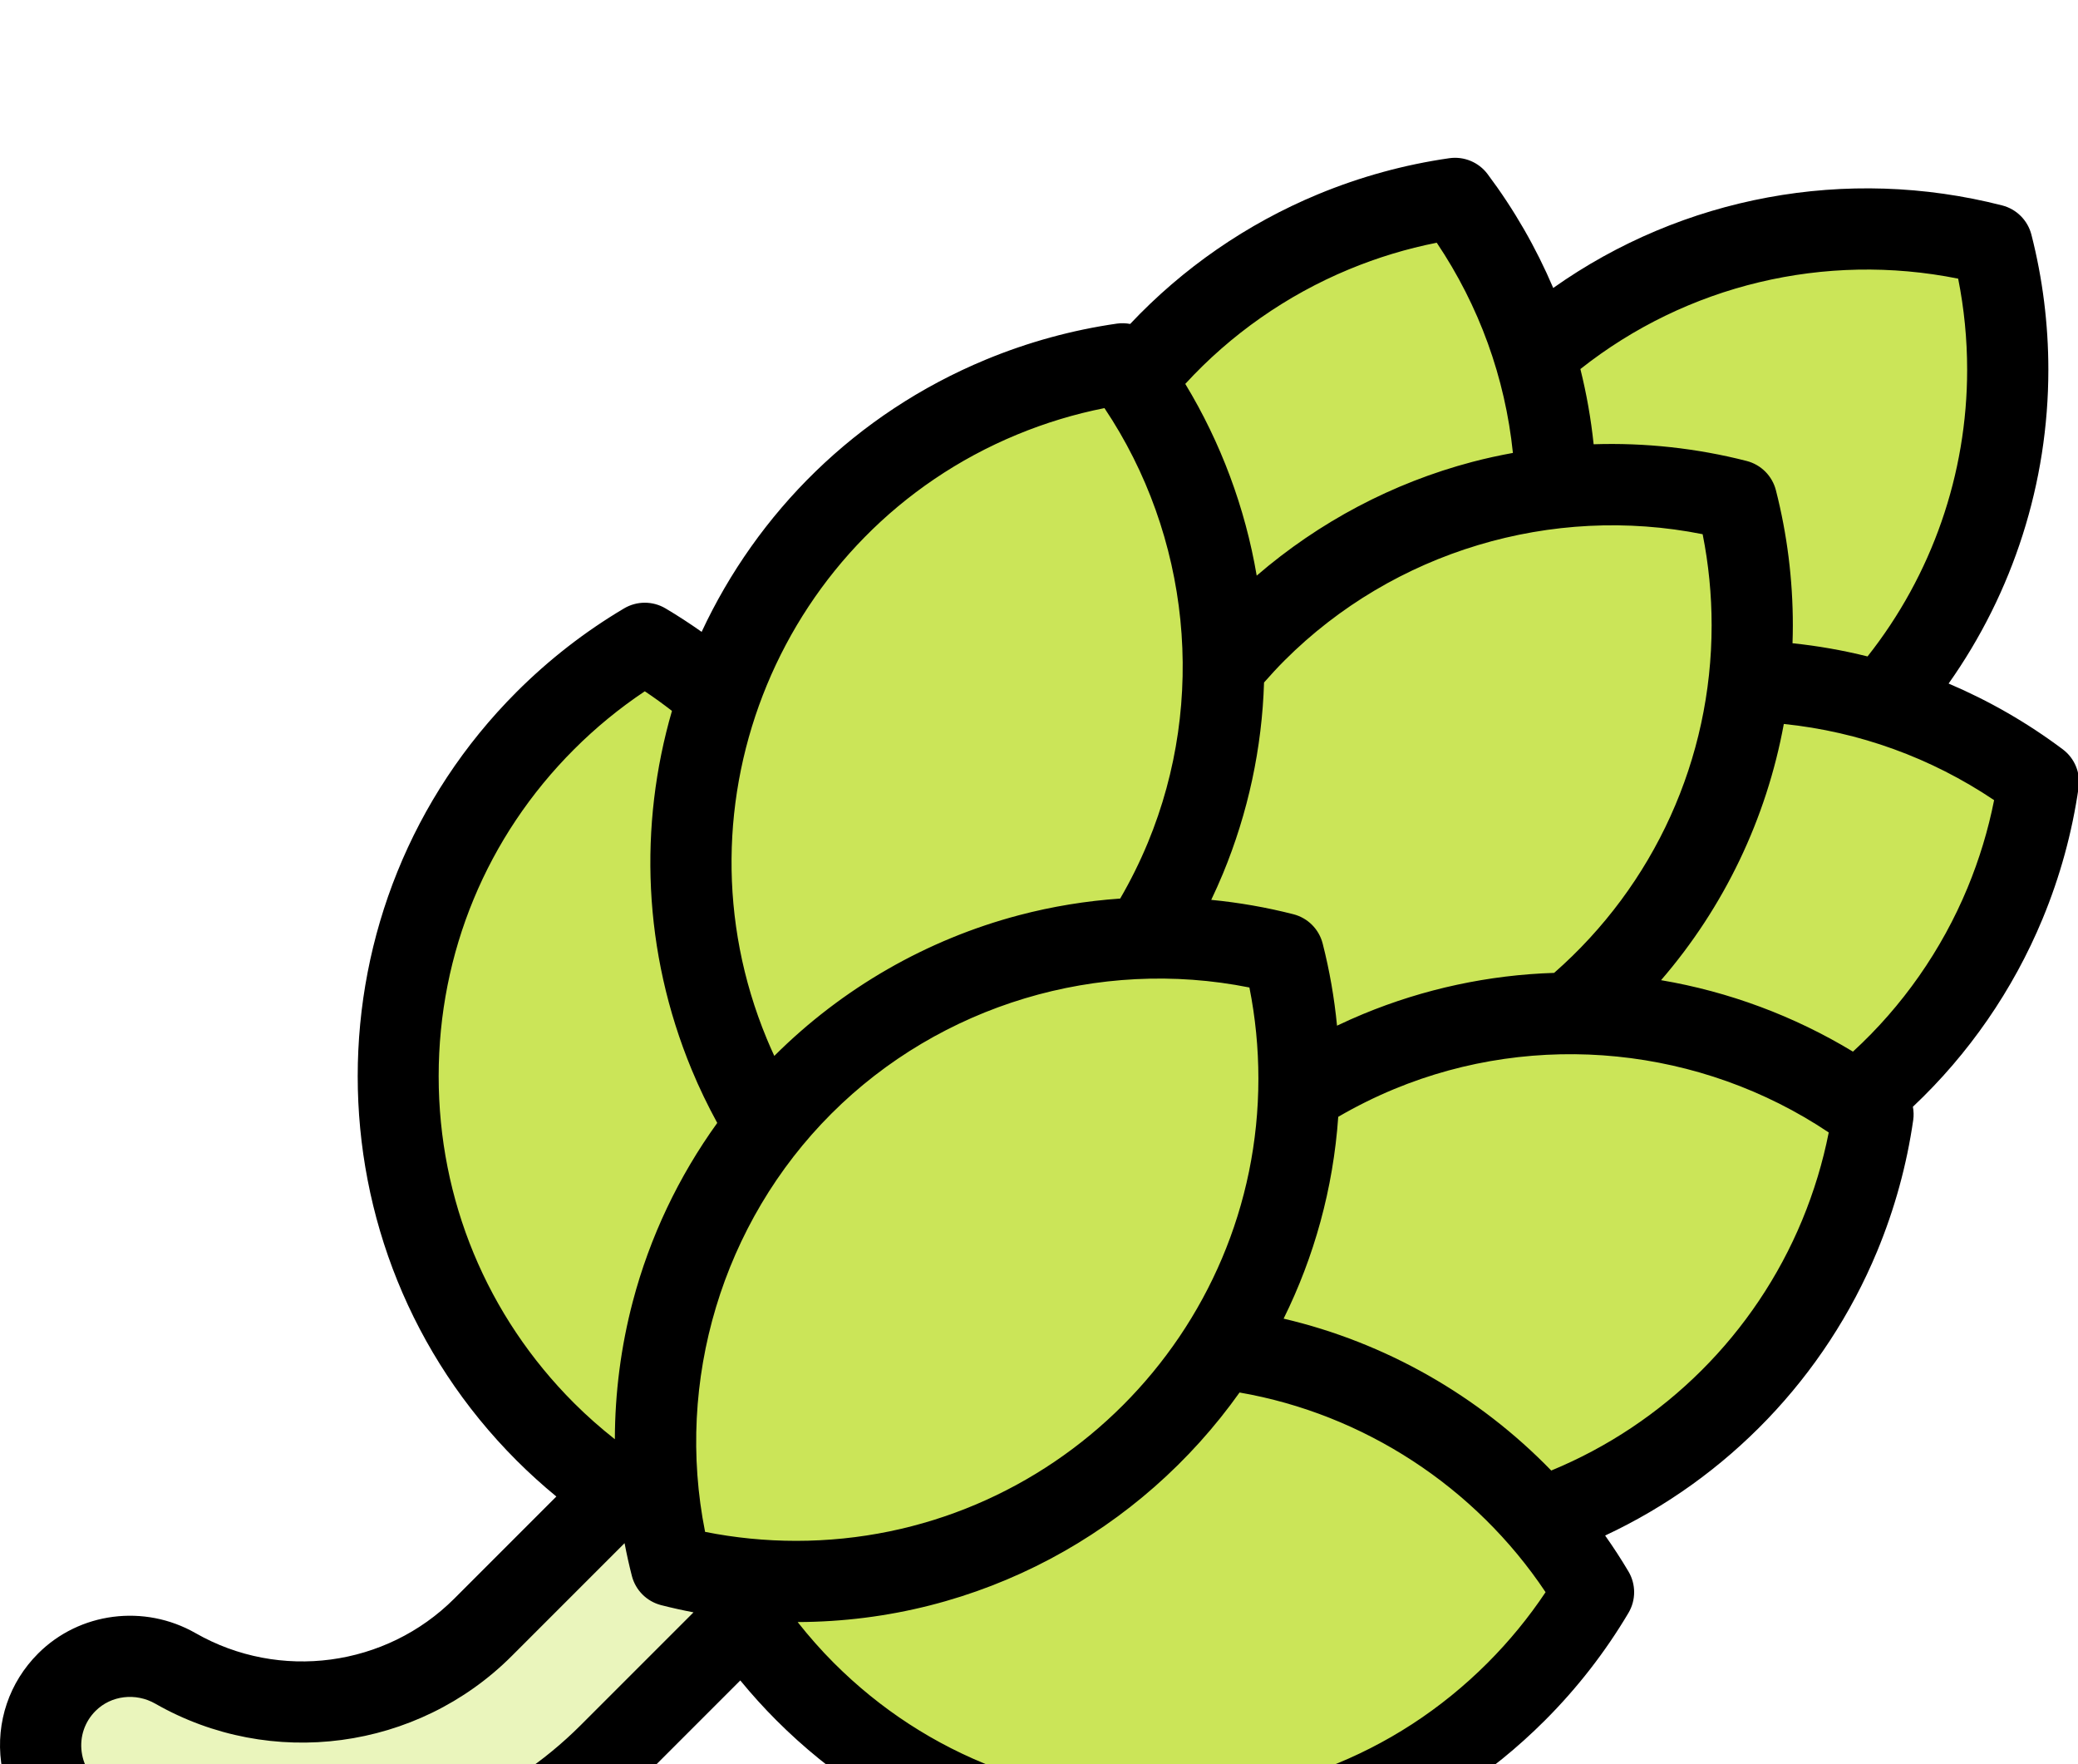
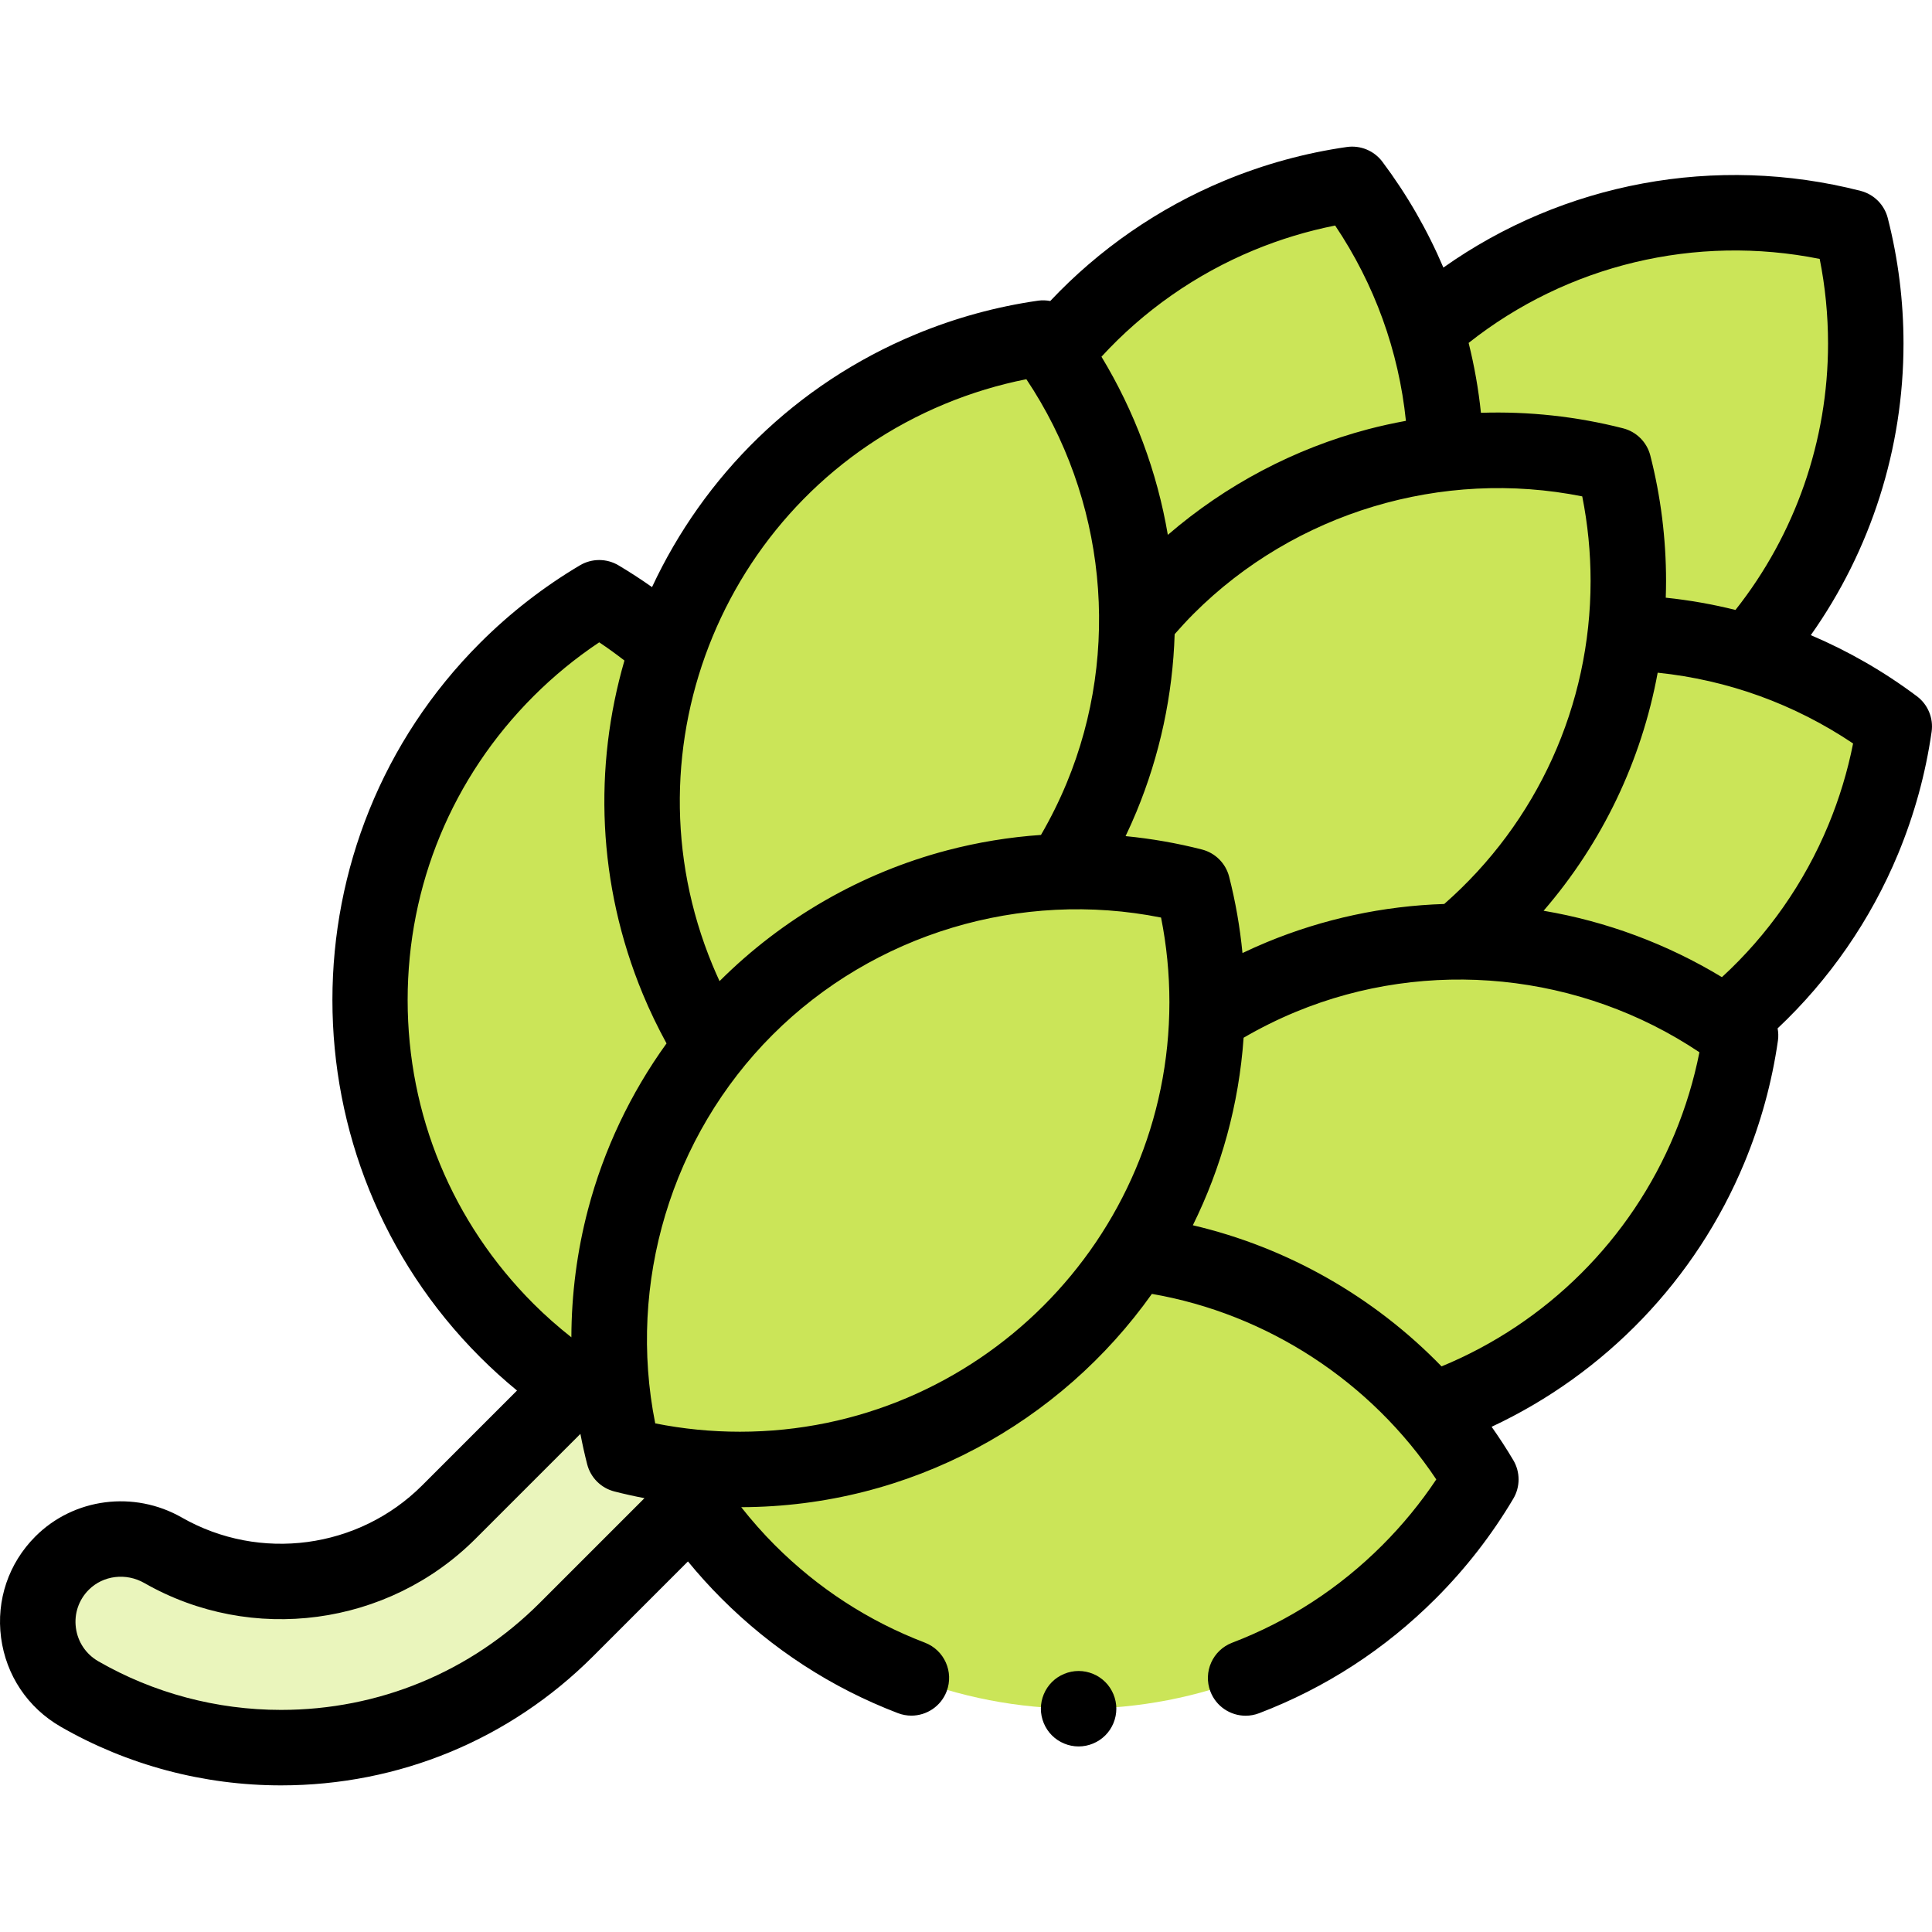
- <svg iewBox="0 0 512.005 512.005">
+ <svg xmlns="http://www.w3.org/2000/svg" viewBox="0 0 512.005 512.005">
  <g>
    <path d="m373.41 416.562c7.514-7.514 13.857-15.755 19.036-24.494-21.564-36.404-61.22-60.827-106.598-60.827s-85.034 24.423-106.598 60.827c5.179 8.739 11.522 16.98 19.036 24.494 48.359 48.36 126.765 48.36 175.124 0z" fill="#cbe558" />
    <path d="m134.3 177.452c7.514-7.514 15.755-13.857 24.494-19.036 36.404 21.564 60.827 61.219 60.827 106.598 0 45.378-24.423 85.034-60.827 106.598-8.739-5.179-16.98-11.522-24.494-19.036-48.359-48.359-48.359-126.764 0-175.124z" fill="#cbe558" />
    <path d="m74.465 463.146c-18.465 0-36.929-4.737-53.391-14.213-12.577-7.239-14.879-24.433-4.618-34.694 7.104-7.104 18.046-8.38 26.768-3.394 24.023 13.733 55.24 10.357 75.728-10.13l54.46-54.462 31.152 31.152-54.461 54.462c-20.854 20.853-48.246 31.279-75.638 31.279z" fill="#eaf5bc" />
    <g fill="#cbe558">
      <path d="m494.454 91.049c0-10.626-1.342-20.939-3.86-30.78-40.99-10.494-86.3.278-118.387 32.365s-42.859 77.398-32.365 118.387c9.842 2.517 20.154 3.86 30.78 3.86 68.391 0 123.832-55.442 123.832-123.832z" />
      <path d="m493.791 222.433c4.067-9.818 6.773-19.858 8.213-29.915-33.854-25.381-79.837-32.769-121.761-15.403-41.924 17.365-69.215 55.105-75.206 96.99 8.129 6.092 17.143 11.279 26.96 15.345 63.185 26.172 135.622-3.833 161.794-67.017z" />
      <path d="m328.43 57.071c9.818-4.067 19.858-6.773 29.914-8.213 25.381 33.854 32.769 79.837 15.403 121.761-17.365 41.924-55.105 69.215-96.99 75.206-6.092-8.129-11.279-17.143-15.345-26.96-26.171-63.184 3.833-135.622 67.018-161.794z" />
      <path d="m431.526 153.977c0-10.626-1.342-20.939-3.86-30.78-40.99-10.494-86.3.278-118.387 32.365s-42.859 77.398-32.365 118.387c9.842 2.518 20.154 3.86 30.78 3.86 68.39 0 123.832-55.441 123.832-123.832z" />
      <path d="m453.068 304.261c4.067-9.818 6.773-19.858 8.213-29.914-33.854-25.381-79.837-32.769-121.761-15.403-41.924 17.365-69.215 55.105-75.206 96.99 8.129 6.092 17.143 11.279 26.96 15.345 63.184 26.171 135.622-3.834 161.794-67.018z" />
      <path d="m246.602 97.795c9.818-4.067 19.858-6.773 29.915-8.213 25.381 33.854 32.769 79.837 15.403 121.761-17.365 41.924-55.105 69.215-96.99 75.206-6.092-8.129-11.279-17.143-15.345-26.96-26.172-63.184 3.832-135.622 67.017-161.794z" />
      <path d="m319.908 265.595c0-10.626-1.342-20.939-3.86-30.78-40.989-10.494-86.3.278-118.387 32.365s-42.859 77.398-32.365 118.387c9.842 2.517 20.154 3.86 30.78 3.86 68.39 0 123.832-55.441 123.832-123.832z" />
    </g>
    <g>
      <path d="m508.002 184.517c-8.777-6.58-18.211-11.986-28.112-16.197 15.915-22.493 24.563-49.463 24.563-77.271 0-11.248-1.403-22.438-4.171-33.259-.906-3.539-3.669-6.303-7.208-7.209-38.342-9.813-78.73-2.194-110.558 20.329-4.207-9.878-9.605-19.292-16.171-28.051-2.192-2.925-5.813-4.416-9.419-3.901-11.059 1.585-21.934 4.57-32.323 8.874-17.527 7.26-33.357 18.219-46.274 31.939-1.053-.195-2.139-.244-3.23-.088-11.058 1.584-21.933 4.569-32.323 8.873-32.125 13.307-56.323 37.762-69.981 67.035-2.897-2.042-5.865-3.979-8.903-5.779-3.143-1.862-7.052-1.861-10.195.001-9.61 5.694-18.515 12.615-26.467 20.567-52.181 52.181-52.181 137.086 0 189.266 3.112 3.113 6.385 6.071 9.785 8.864l-25.133 25.135c-16.833 16.831-43.024 20.335-63.694 8.52-12.662-7.237-28.618-5.181-38.803 5.004-7.101 7.102-10.418 16.885-9.101 26.841 1.319 9.972 7.079 18.57 15.802 23.592 17.67 10.17 37.858 15.546 58.379 15.546 31.275 0 60.648-12.148 82.709-34.208l25.139-25.14c2.804 3.417 5.775 6.708 8.902 9.835 13.42 13.419 29.145 23.637 46.739 30.368 1.176.45 2.383.663 3.571.663 4.024 0 7.818-2.447 9.342-6.43 1.974-5.158-.608-10.939-5.767-12.913-14.952-5.721-28.324-14.411-39.744-25.831-3.174-3.174-6.142-6.554-8.918-10.069 44.872-.12 84.622-22.434 108.827-56.525 30.565 5.296 58.071 23.238 75.369 49.169-4.162 6.24-8.954 12.083-14.295 17.425-11.436 11.434-24.825 20.132-39.799 25.852-5.159 1.971-7.744 7.751-5.773 12.91 1.522 3.985 5.317 6.435 9.344 6.435 1.186 0 2.393-.213 3.566-.661 17.619-6.73 33.366-16.956 46.804-30.394 7.953-7.954 14.873-16.859 20.566-26.468 1.863-3.143 1.863-7.051.001-10.194-1.8-3.038-3.724-5.987-5.748-8.854 30.136-14.094 54.162-39.027 67.005-70.03 4.304-10.392 7.289-21.267 8.873-32.323.156-1.092.108-2.179-.087-3.231 13.719-12.916 24.677-28.747 31.937-46.272 4.304-10.391 7.289-21.267 8.873-32.324.52-3.618-.975-7.23-3.899-9.421zm-25.76-115.901c1.469 7.357 2.212 14.878 2.212 22.434 0 25.696-8.677 50.552-24.531 70.593-6.051-1.504-12.218-2.598-18.476-3.247.048-1.469.08-2.941.08-4.418 0-11.246-1.403-22.436-4.172-33.259-.906-3.539-3.669-6.303-7.208-7.209-12.322-3.154-25.027-4.521-37.68-4.114-.651-6.273-1.75-12.454-3.261-18.52 26.17-20.713 60.195-28.854 93.036-22.26zm-99.502 170.952c-16.079.506-32.039 3.92-47.046 10.136-2.165.896-4.305 1.857-6.422 2.866-.663-6.834-1.84-13.603-3.536-20.233-.906-3.539-3.669-6.303-7.208-7.209-6.655-1.704-13.423-2.877-20.233-3.542 1.007-2.115 1.967-4.252 2.863-6.416 6.225-15.027 9.641-31.01 10.14-47.111 1.631-1.854 3.307-3.682 5.052-5.427 26.872-26.871 65.841-38.499 102.964-31.086 1.469 7.357 2.212 14.876 2.212 22.43 0 32.916-14.099 63.937-38.786 85.592zm-50.483-173.258c6.979-2.892 14.213-5.083 21.574-6.542 10.444 15.546 16.84 33.211 18.757 51.762-3.357.614-6.696 1.34-10.003 2.212-19.574 5.158-37.745 14.775-53.094 28.004-2.832-16.694-8.828-32.749-17.589-47.213 11.159-12.164 24.989-21.858 40.355-28.223zm-81.828 40.725c6.978-2.891 14.21-5.083 21.569-6.54 21.06 31.458 25.227 71.913 10.683 107.022-1.961 4.734-4.248 9.339-6.809 13.749-8.393.581-16.737 1.943-24.904 4.094-22.721 5.987-43.561 17.97-60.279 34.653-.65-1.405-1.274-2.822-1.866-4.251-24.02-57.989 3.616-124.708 61.606-148.727zm-142.398 157.98c0-30.406 11.841-58.991 33.341-80.492 5.341-5.341 11.184-10.134 17.425-14.297 2.287 1.524 4.515 3.141 6.688 4.826-8.177 28.18-7.215 59.209 4.862 88.364 1.854 4.475 3.971 8.855 6.292 13.101-9.546 13.241-16.628 28.147-20.797 43.969-2.922 11.088-4.394 22.501-4.42 33.92-3.508-2.771-6.882-5.733-10.049-8.901-21.501-21.5-33.342-50.085-33.342-80.49zm35.001 159.781c-18.283 18.282-42.634 28.351-68.567 28.351-17.025 0-33.763-4.454-48.402-12.88-3.286-1.891-5.456-5.129-5.952-8.882-.495-3.737.75-7.409 3.416-10.074 3.823-3.823 9.882-4.558 14.734-1.783 28.48 16.279 64.568 11.452 87.762-11.74l27.791-27.792c.516 2.699 1.111 5.385 1.794 8.052.906 3.539 3.67 6.302 7.209 7.208 2.638.675 5.299 1.266 7.977 1.778zm53.044-45.369c-7.554 0-15.073-.743-22.431-2.212-7.418-37.123 4.214-76.093 31.086-102.964 26.871-26.872 65.839-38.505 102.964-31.086 1.469 7.357 2.212 14.876 2.212 22.43.001 62.768-51.064 113.832-113.831 113.832zm247.754-78.993c-11.598 27.997-33.919 50.176-61.8 61.679-17.881-18.431-40.844-31.544-65.91-37.402 7.504-15.175 12.213-31.966 13.452-49.701 4.421-2.569 9.033-4.865 13.775-6.829 35.107-14.543 75.563-10.378 107.021 10.683-1.456 7.359-3.649 14.59-6.538 21.57zm40.723-81.828c-6.365 15.365-16.061 29.197-28.223 40.353-14.477-8.769-30.548-14.768-47.258-17.596 15.541-18 25.946-39.747 30.234-63.092 18.56 1.914 36.235 8.312 51.788 18.76-1.458 7.361-3.65 14.594-6.541 21.575z" />
      <path d="m285.844 442.832c-2.63 0-5.21 1.069-7.07 2.93-1.859 1.86-2.93 4.44-2.93 7.07s1.07 5.21 2.93 7.069c1.86 1.86 4.44 2.931 7.07 2.931 2.64 0 5.21-1.07 7.07-2.931 1.87-1.859 2.93-4.439 2.93-7.069s-1.06-5.21-2.93-7.07c-1.86-1.86-4.43-2.93-7.07-2.93z" />
    </g>
  </g>
</svg>
